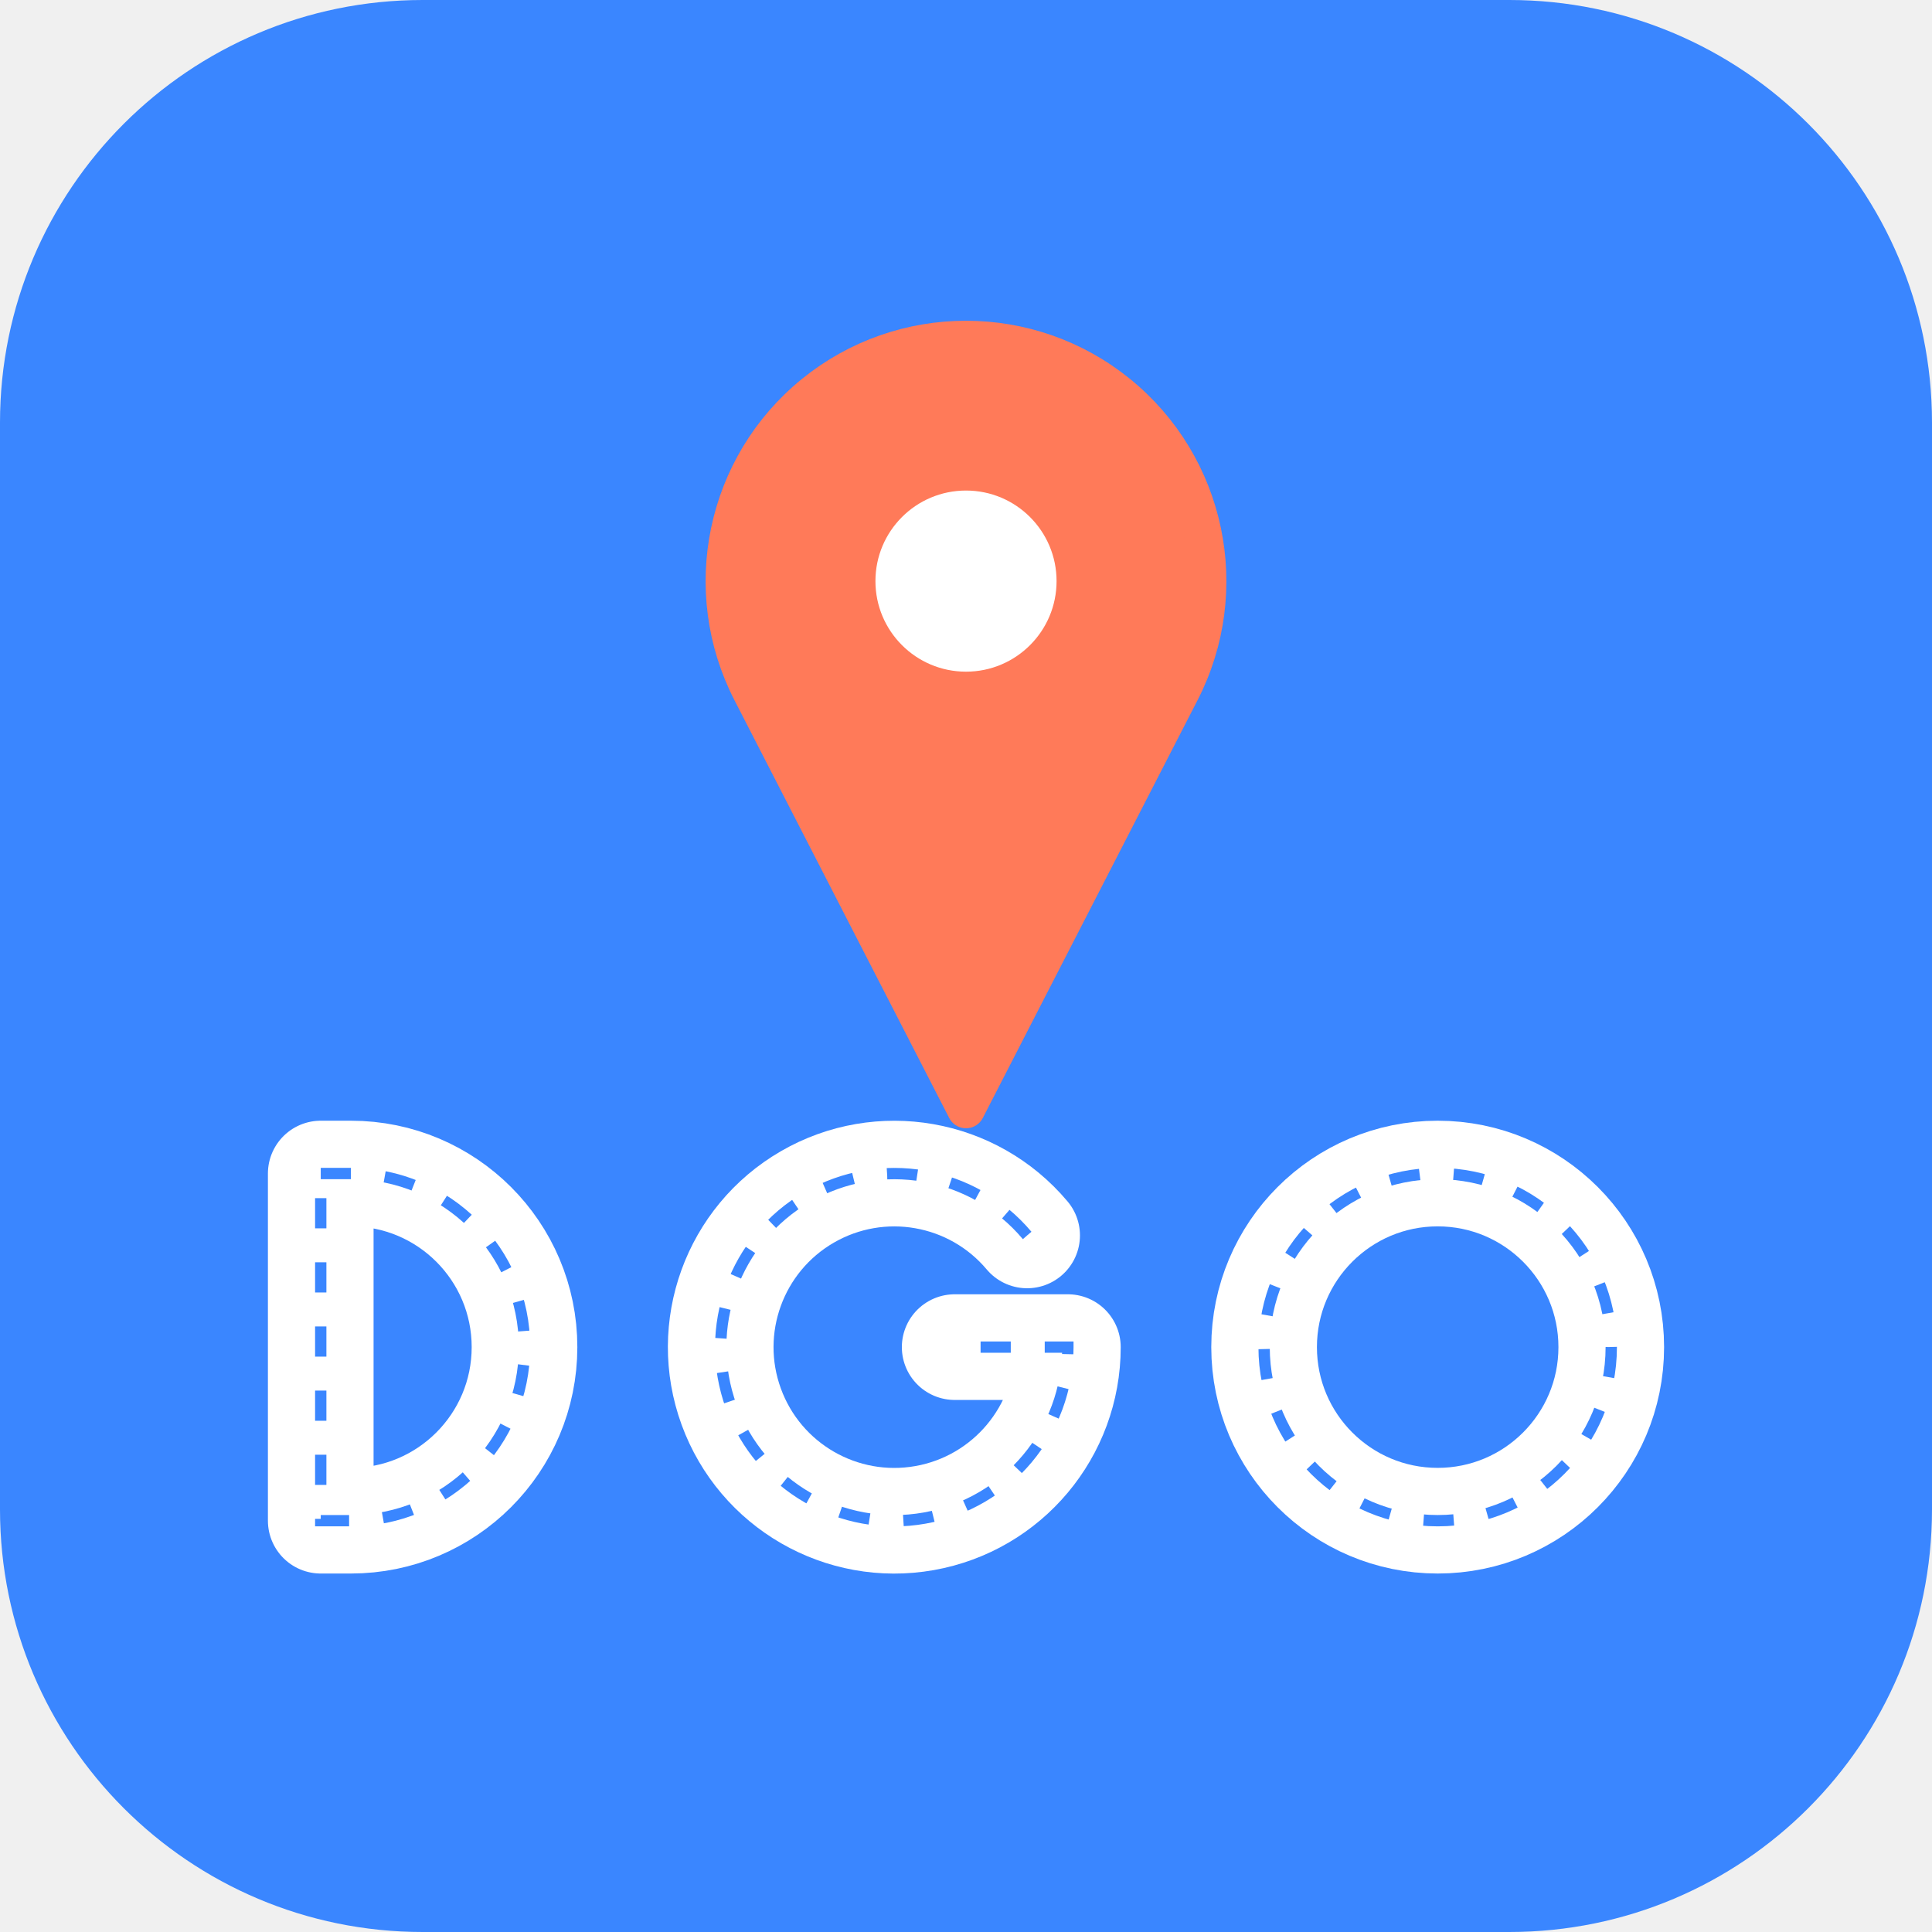
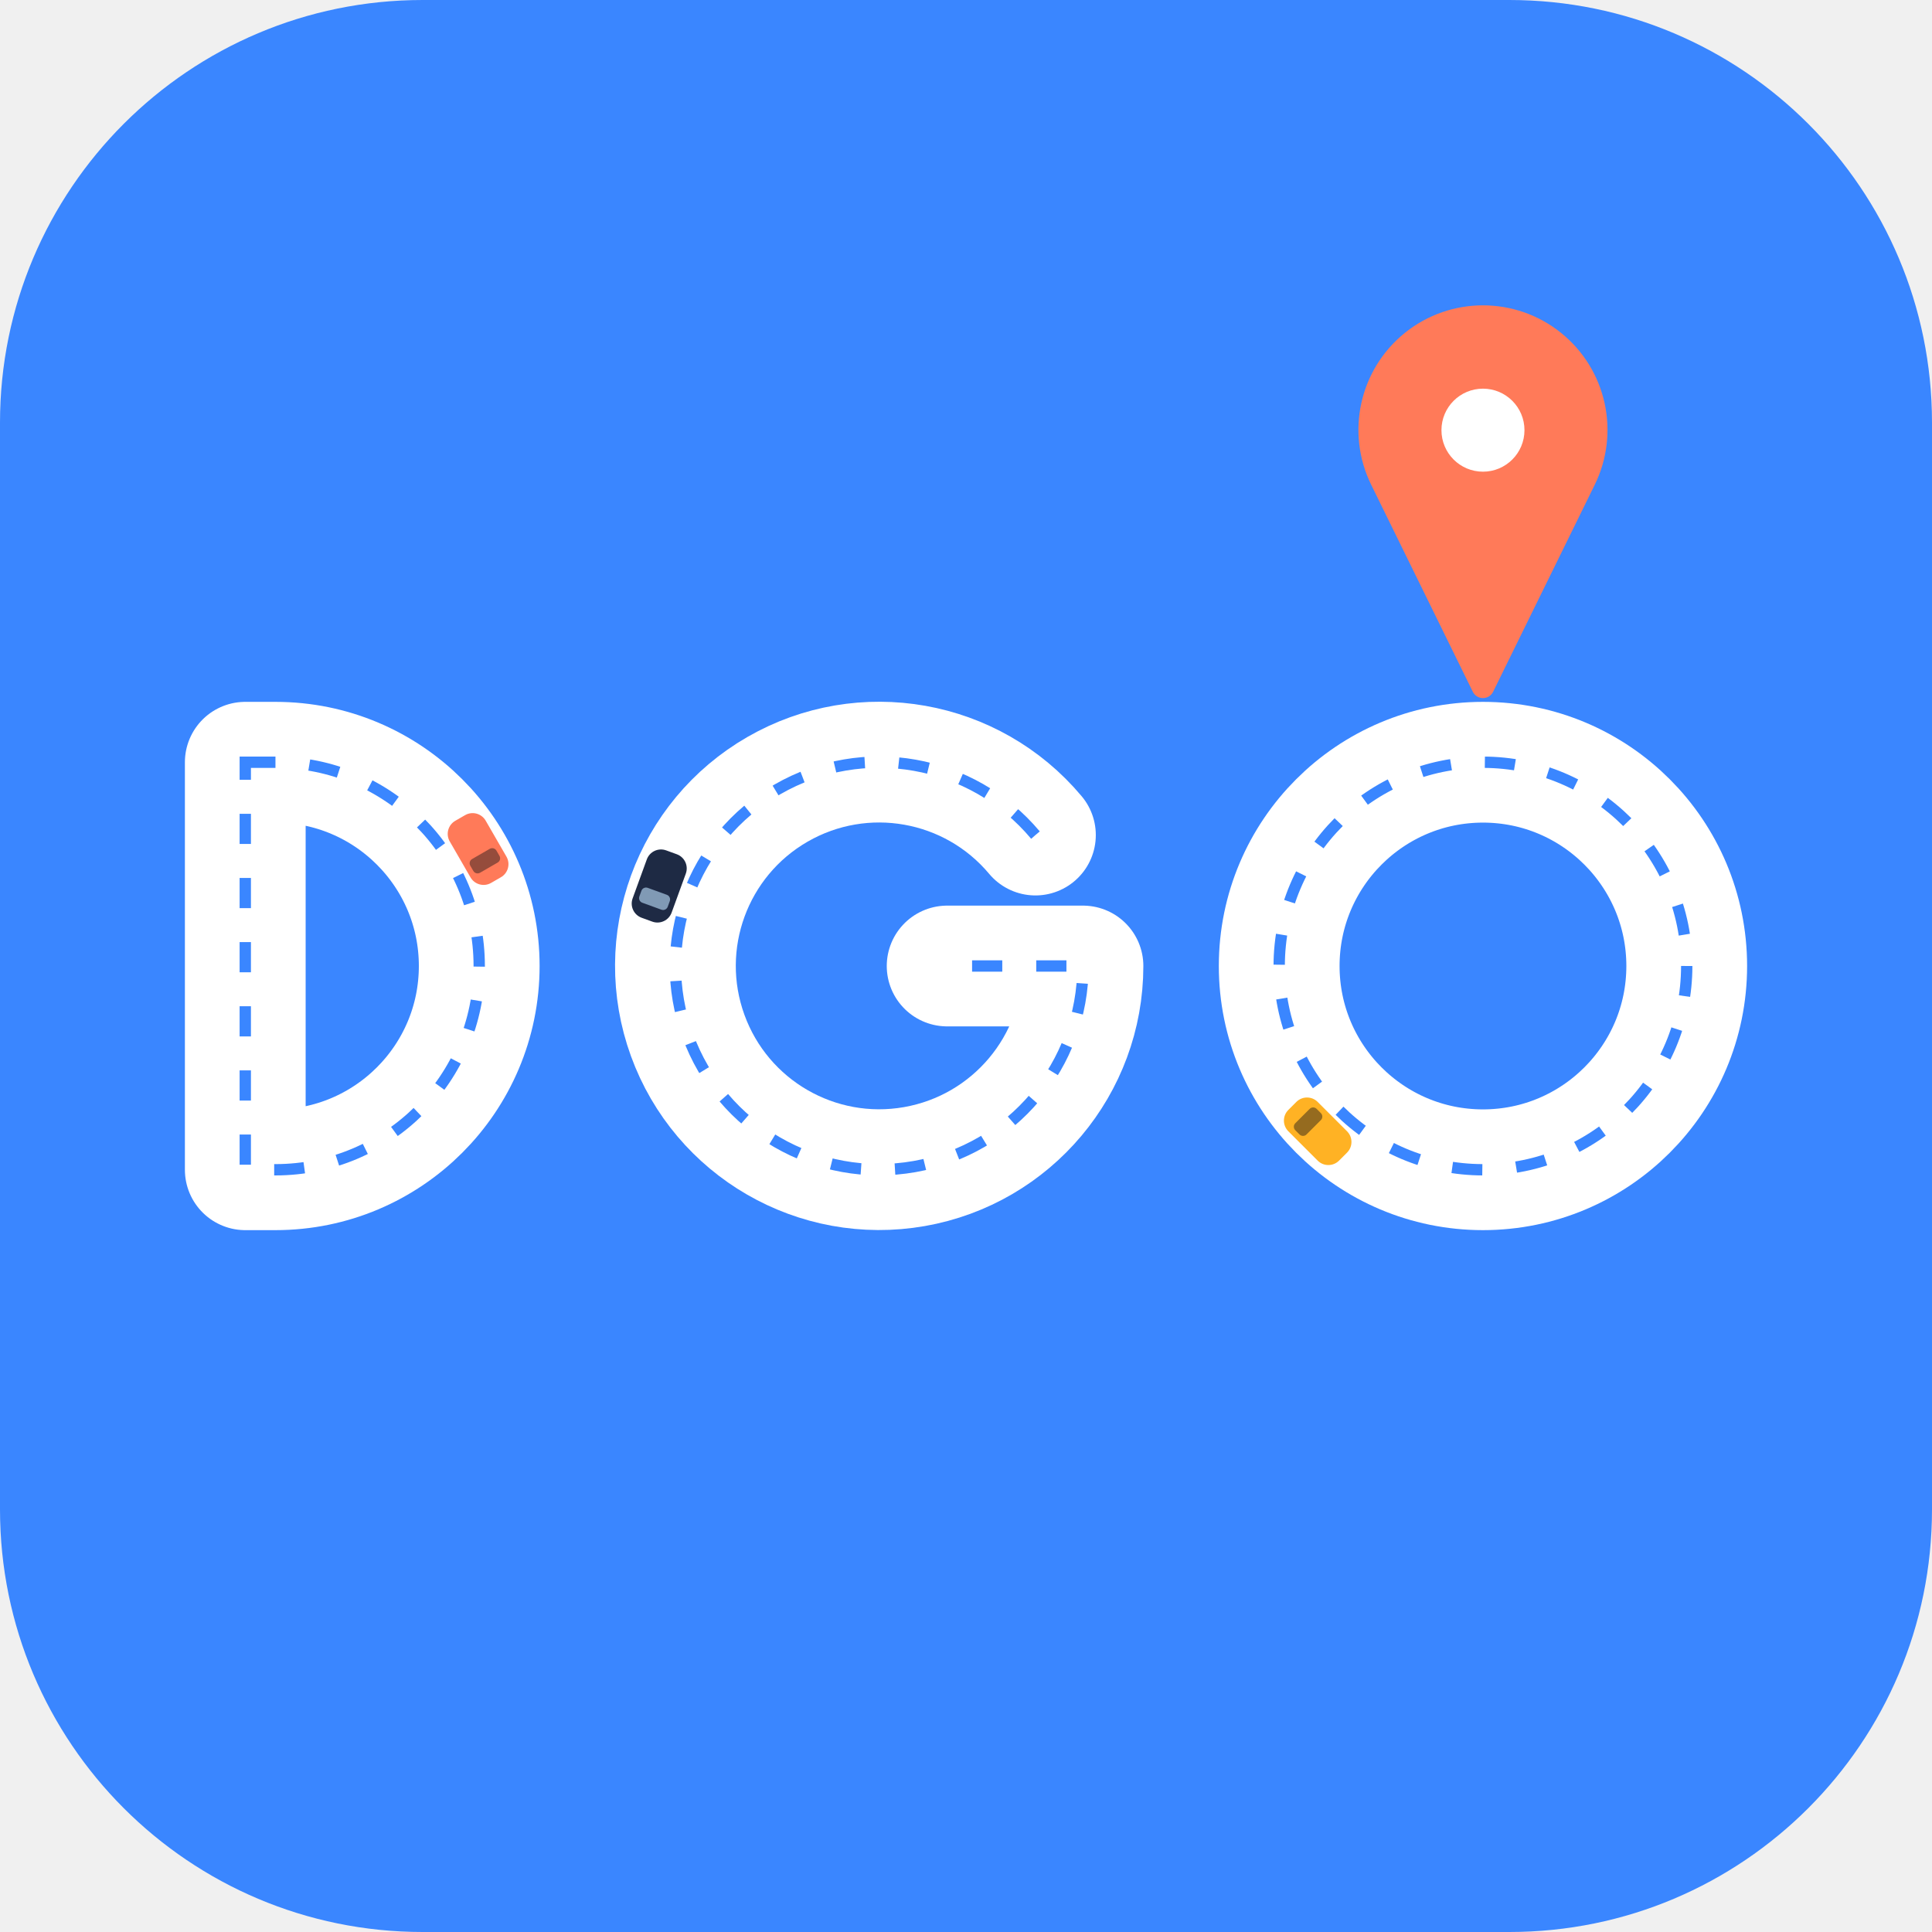
<svg xmlns="http://www.w3.org/2000/svg" width="512" height="512" viewBox="0 0 512 512">
  <rect width="512" height="512" rx="112" fill="#3A86FF" />
-   <g fill="none" stroke="#FFFFFF" stroke-width="28" stroke-linecap="round" stroke-linejoin="round">
-     <path d="M85 311 L93 311 A46 46 0 0 1 93 403 L85 403 Z" />
-     <path d="M272.2 327.4 A46 46 0 1 0 283 357 L253 357" />
-     <circle cx="381" cy="357" r="46" />
+   <g fill="none" stroke="#FFFFFF" stroke-width="32" stroke-linecap="round" stroke-linejoin="round">
+     <path d="M65 202 L73 202 A54 54 0 0 1 73 310 L65 310 Z" />
+     <path d="M274.4 221.3 A54 54 0 1 0 287 256 L251 256" />
+     <circle cx="393" cy="256" r="54" />
  </g>
  <g fill="none" stroke="#3A86FF" stroke-width="3" stroke-dasharray="8 9">
-     <path d="M85 311 L93 311 A46 46 0 0 1 93 403 L85 403 Z" />
-     <path d="M272.2 327.4 A46 46 0 1 0 283 357 L253 357" />
-     <circle cx="381" cy="357" r="46" />
+     <path d="M65 202 L73 202 A54 54 0 0 1 73 310 L65 310 Z" />
+     <path d="M274.4 221.3 A54 54 0 1 0 287 256 L251 256" />
+     <circle cx="393" cy="256" r="54" />
  </g>
-   <path d="M256 294 L199.1 183.3 A64 64 0 1 1 312.9 183.3 Z" fill="#FF7A59" stroke="#FF7A59" stroke-width="10" stroke-linejoin="round" />
-   <circle cx="256" cy="154" r="24" fill="#FFFFFF" />
+   <g transform="translate(126.7 225) rotate(150)">
+     <rect x="-5.5" y="-9.5" width="11" height="19" rx="4" fill="#FF7A59" />
+     <rect x="-4" y="-5.7" width="8" height="4.2" rx="1.3" fill="#14161A" fill-opacity="0.45" />
+   </g>
+   <g transform="translate(174.7 234.8) rotate(200)">
+     <rect x="-5.5" y="-9.5" width="11" height="19" rx="4" fill="#1E2A44" />
+     <rect x="-4" y="-5.7" width="8" height="4.2" rx="1.3" fill="#AACAE6" fill-opacity="0.7" />
+   </g>
+   <g transform="translate(349.2 299.8) rotate(-45)">
+     <rect x="-5.5" y="-9.5" width="11" height="19" rx="4" fill="#FFB224" />
+     <rect x="-4" y="-5.7" width="8" height="4.2" rx="1.3" fill="#14161A" fill-opacity="0.45" />
+   </g>
+   <path d="M393 182 L366.1 127.2 A30 30 0 1 1 419.9 127.2 Z" fill="#FF7A59" stroke="#FF7A59" stroke-width="6" stroke-linejoin="round" />
+   <circle cx="393" cy="114" r="11" fill="#FFFFFF" />
</svg>
